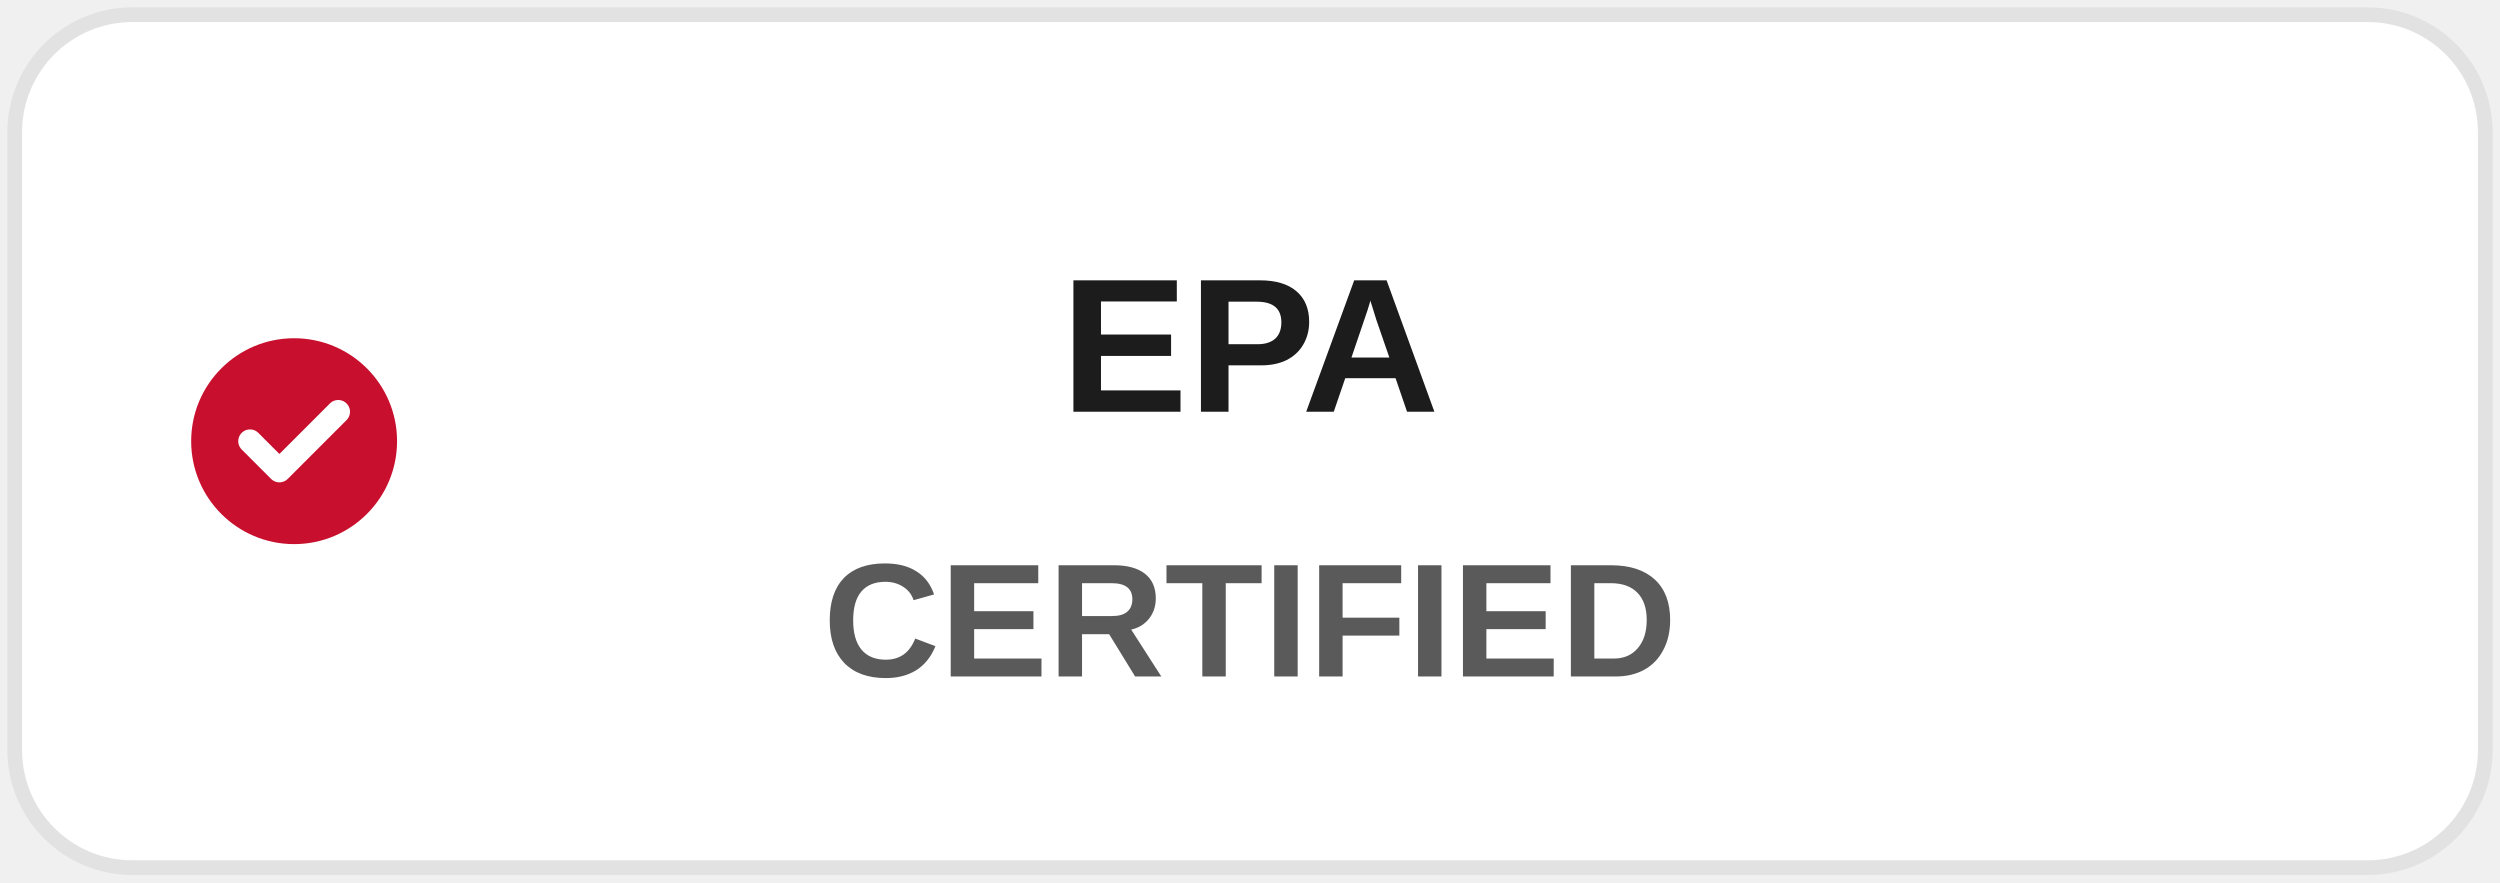
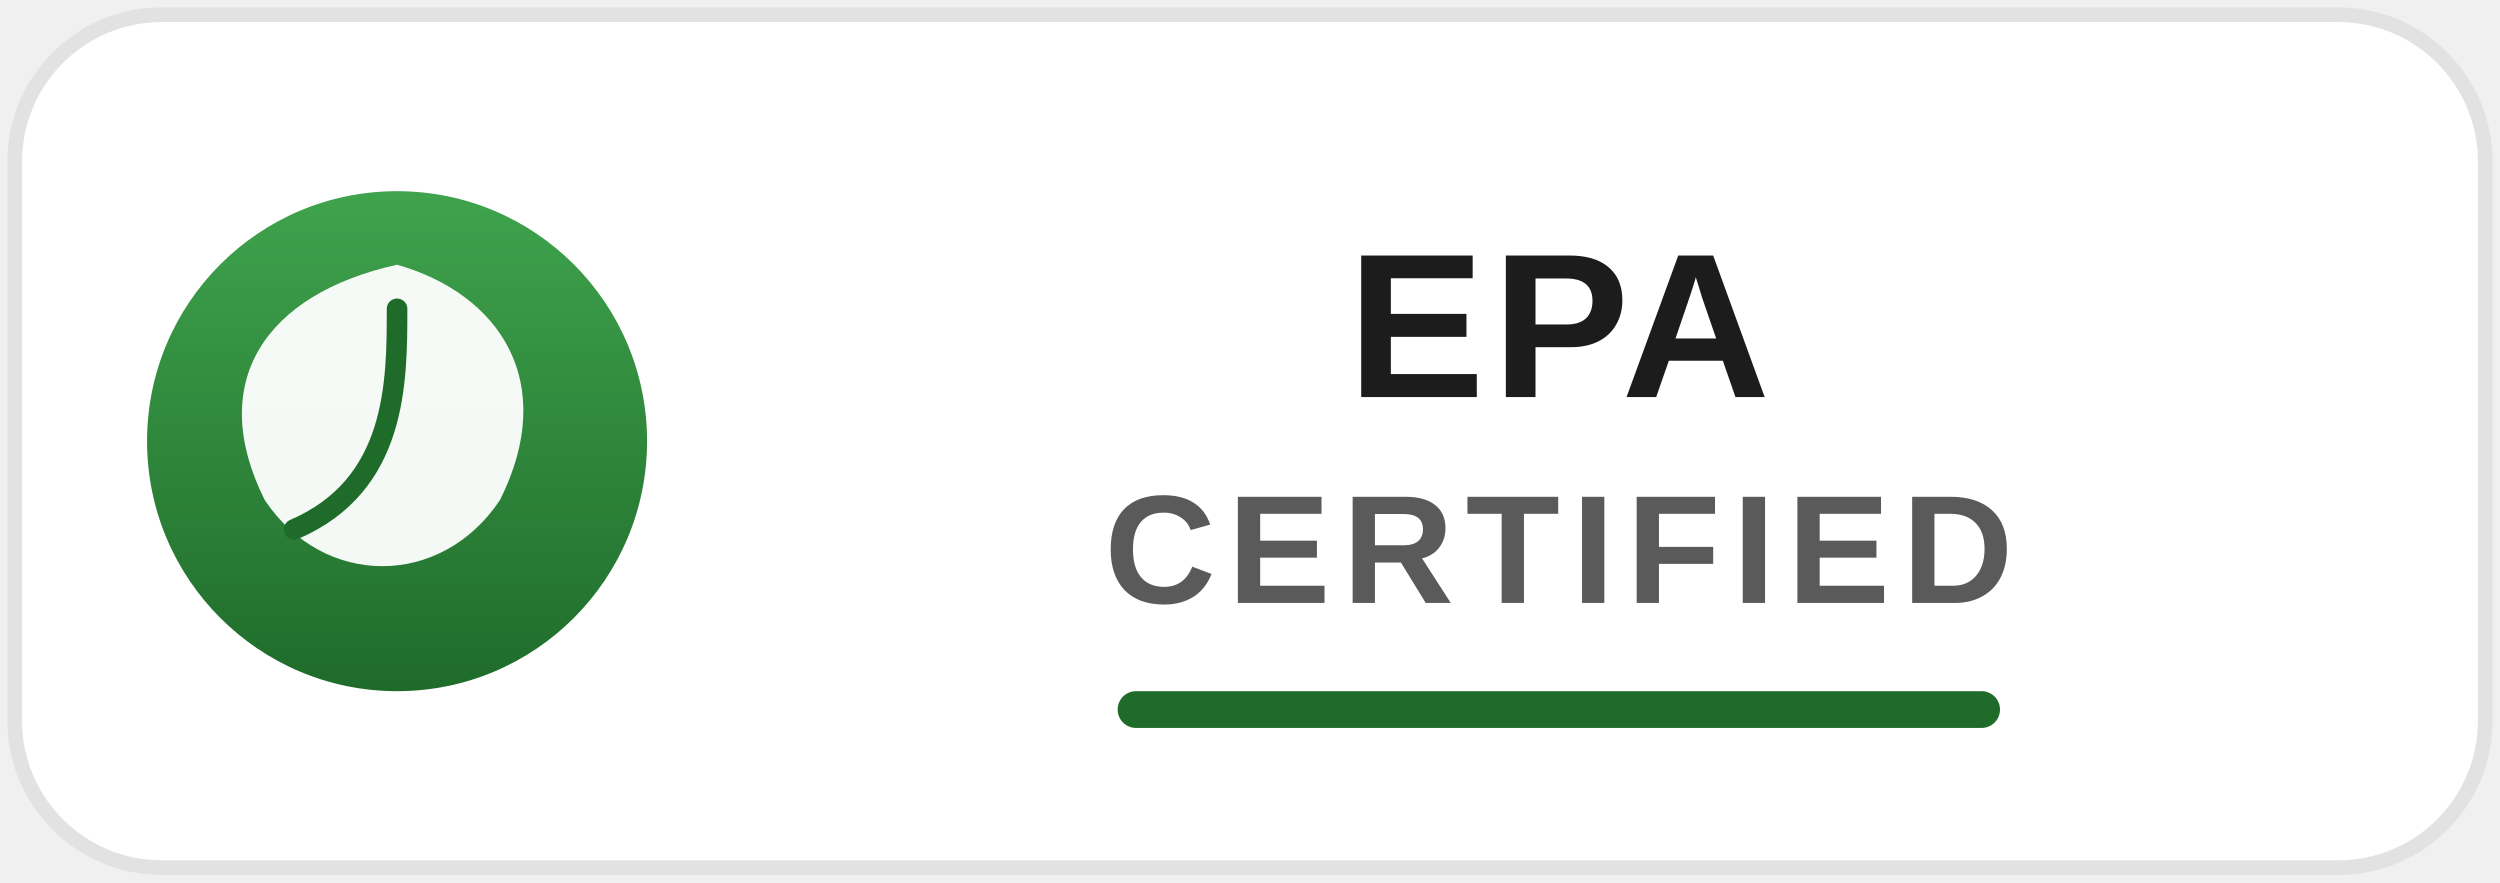
<svg xmlns="http://www.w3.org/2000/svg" width="170" height="60" viewBox="0 0 170 60">
-   <rect x="1" y="1" width="168" height="58" rx="8" fill="#ffffff" stroke="#e2e2e2" stroke-width="1" />
-   <circle cx="20" cy="30.0" r="7" fill="#c8102e" />
-   <path d="M17 30.0 l2 2 l4 -4" stroke="#fff" stroke-width="1.6" fill="none" stroke-linecap="round" stroke-linejoin="round" />
-   <text x="85.0" y="28.0" font-family="Arial, sans-serif" font-size="13" font-weight="800" fill="#1c1c1c" text-anchor="middle">EPA</text>
-   <text x="85.0" y="46.0" font-family="Arial, sans-serif" font-size="11" font-weight="600" fill="#5a5a5a" text-anchor="middle">CERTIFIED</text>
+   <defs>
+     <linearGradient id="epaMedal" x1="0" y1="0" x2="0" y2="1">
+       <stop offset="0" stop-color="#3fa34d" />
+       <stop offset="1" stop-color="#1f6b2a" />
+     </linearGradient>
+   </defs>
+   <rect x="1" y="1" width="168" height="58" rx="10" fill="#ffffff" stroke="#e2e2e2" stroke-width="1" />
+   <circle cx="27" cy="30" r="17" fill="url(#epaMedal)" />
+   <path d="M27 18 C34 20 38 26 34 34 C30 40 22 40 18 34 C14 26 18 20 27 18 Z" fill="#ffffff" opacity="0.95" />
+   <path d="M27 21 C27 26 27 33 20 36" fill="none" stroke="#1f6b2a" stroke-width="1.4" stroke-linecap="round" />
+   <text x="106" y="27" font-family="Arial, sans-serif" font-size="14" font-weight="800" fill="#1c1c1c" text-anchor="middle" letter-spacing="0.5">EPA</text>
+   <text x="106" y="41" font-family="Arial, sans-serif" font-size="10.5" font-weight="700" fill="#5a5a5a" text-anchor="middle" letter-spacing="0.8">CERTIFIED</text>
+   <rect x="76" y="47" width="60" height="2.5" rx="1.25" fill="#1f6b2a" />
</svg>
